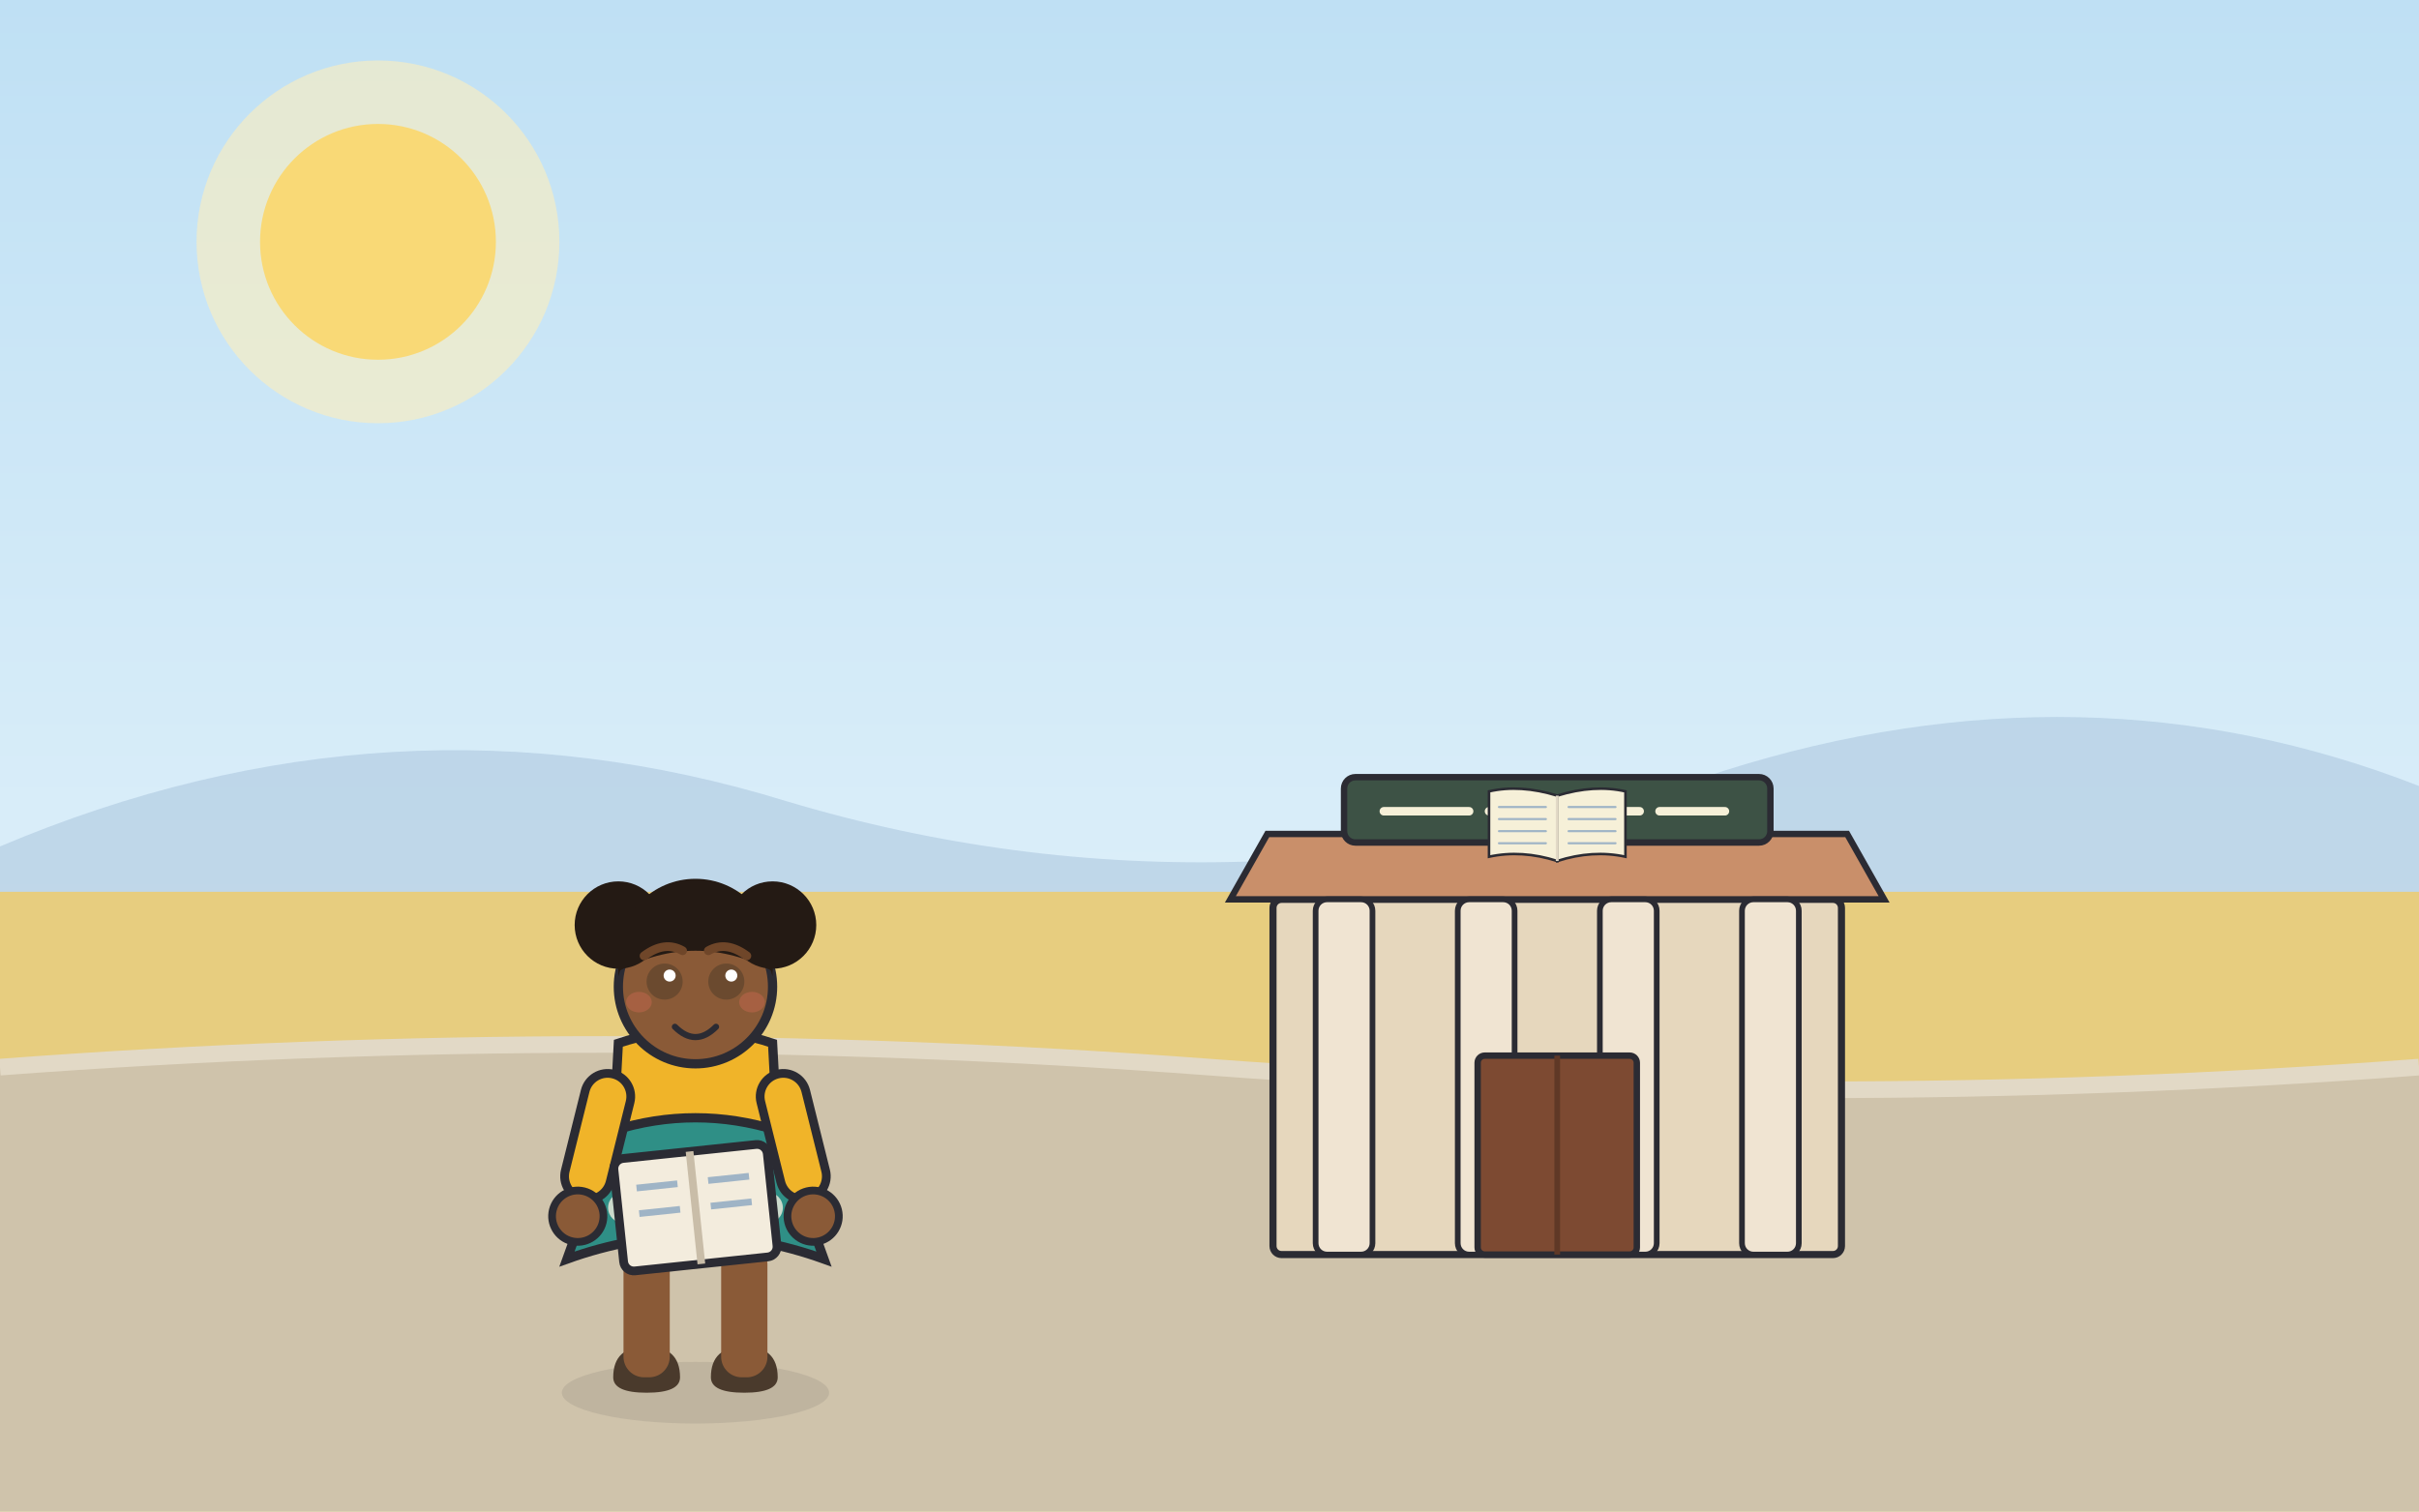
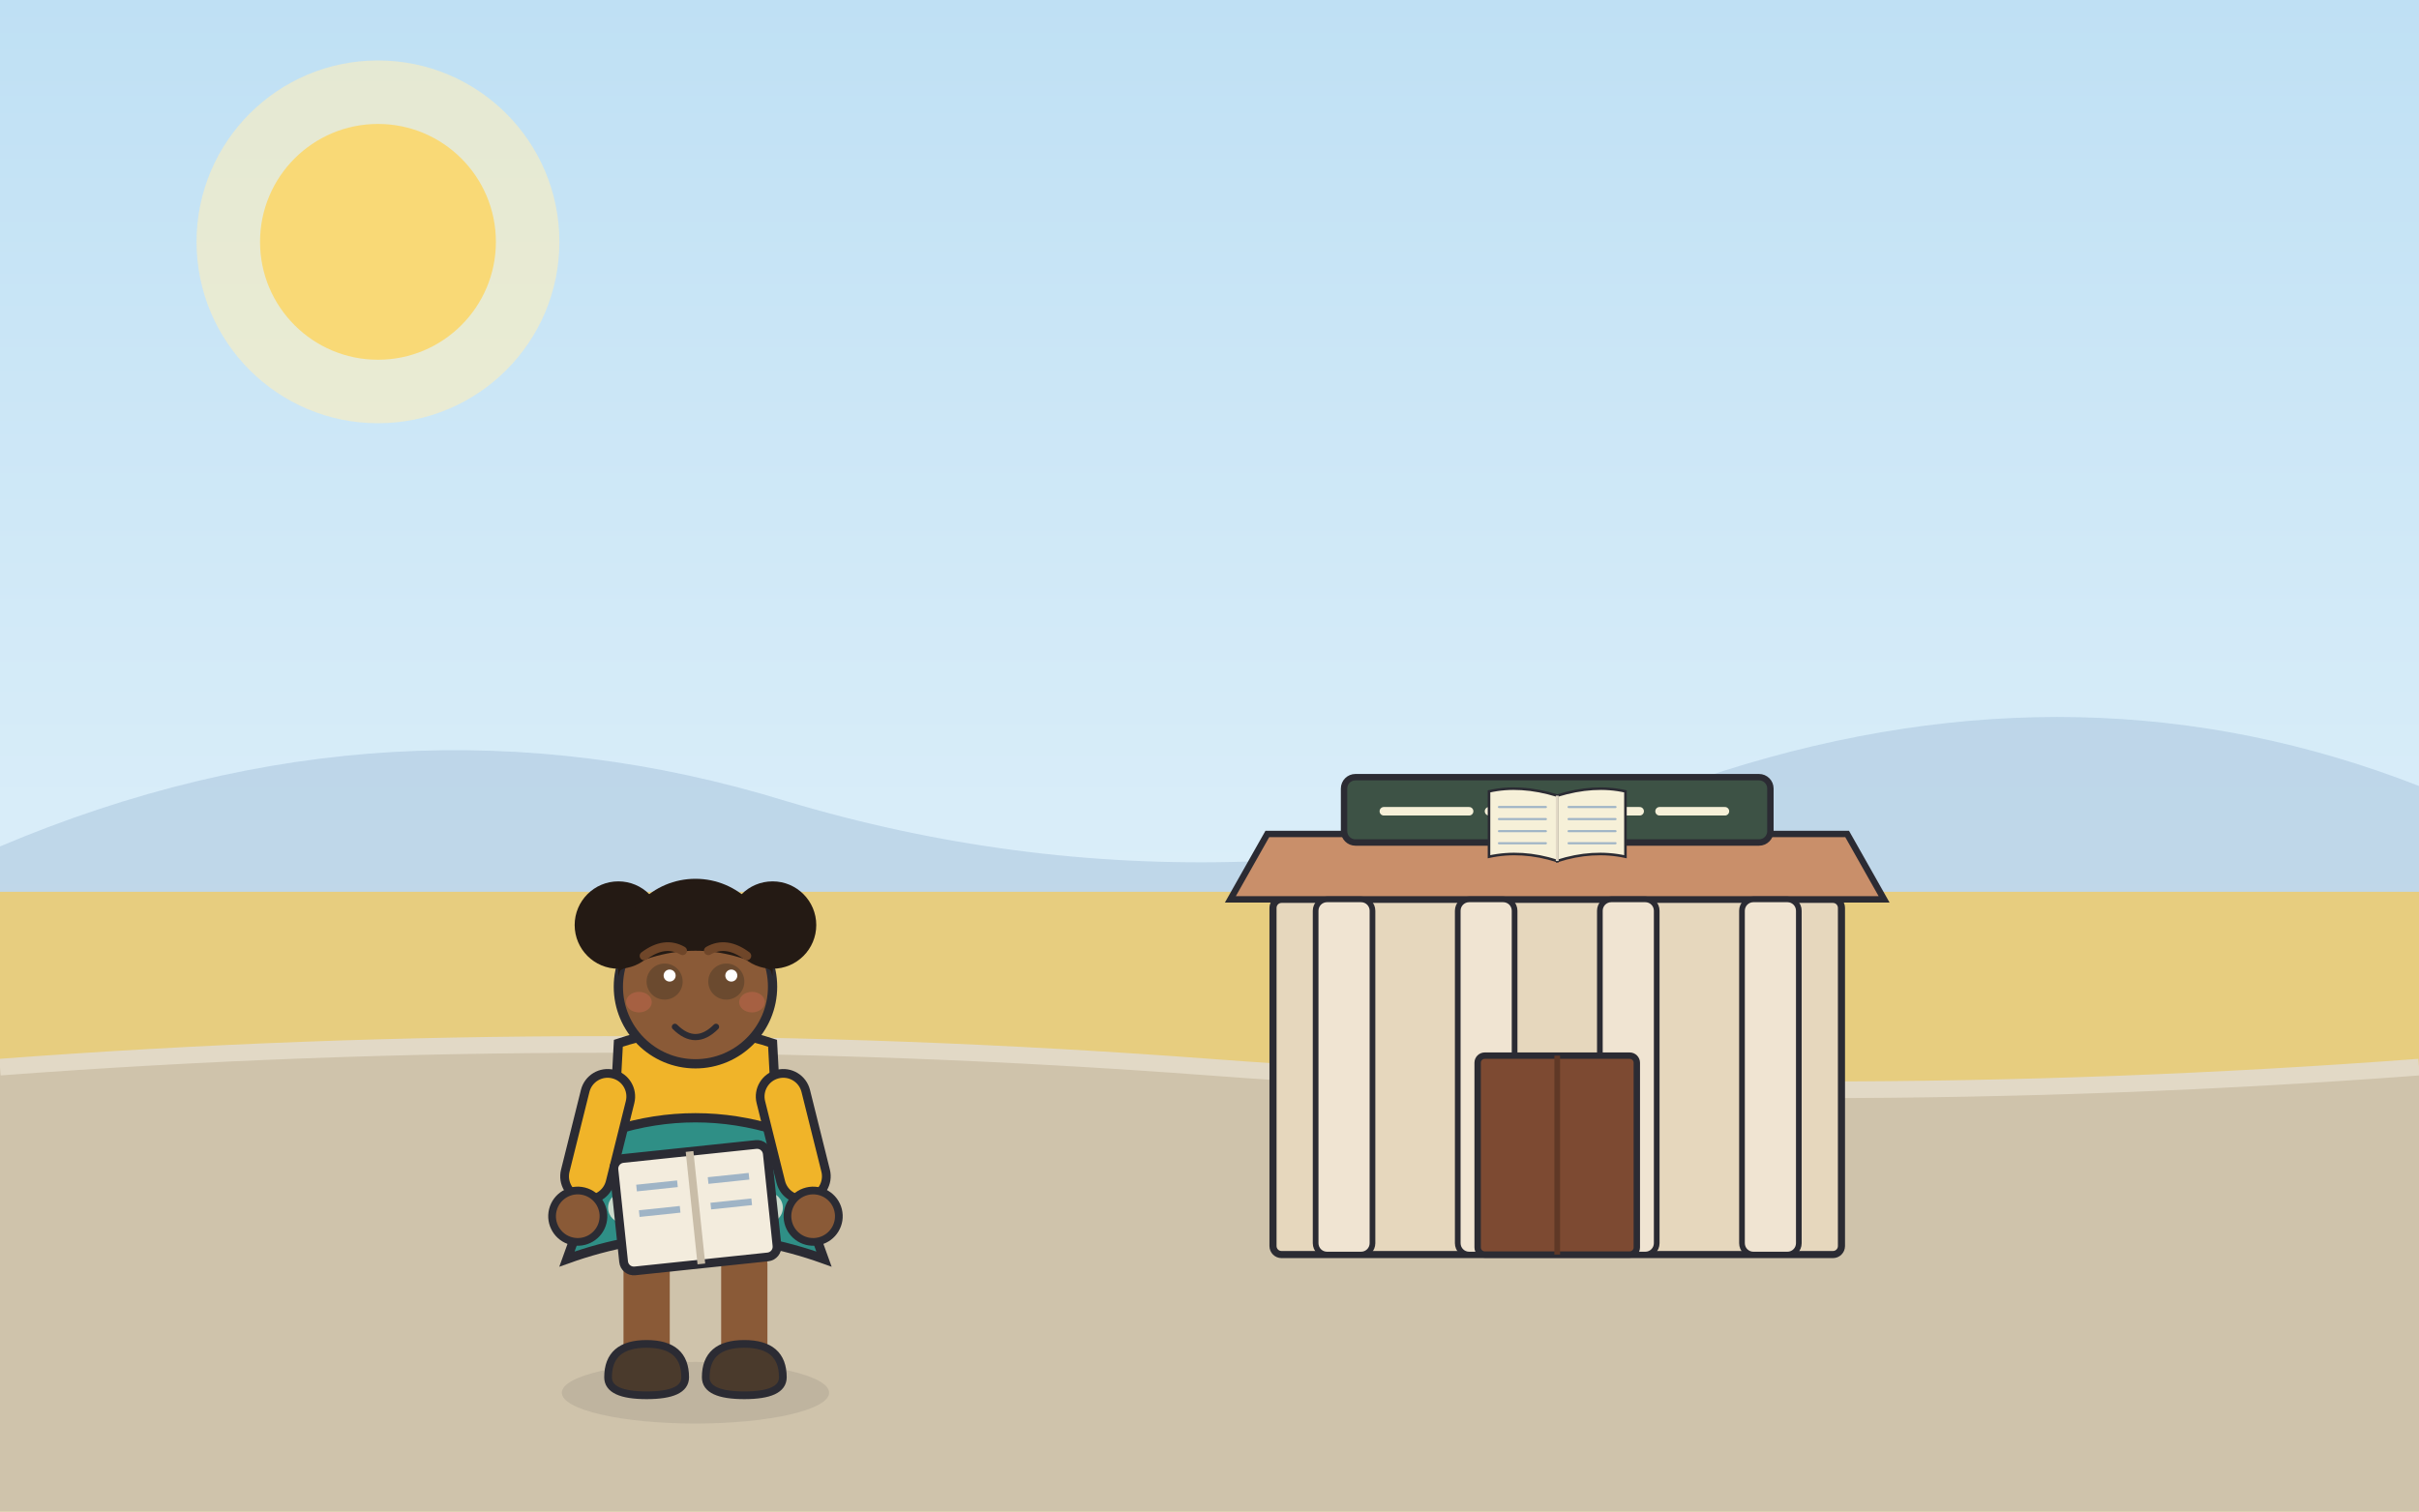
<svg xmlns="http://www.w3.org/2000/svg" viewBox="0 0 1600 1000" role="img">
  <style>
@media (prefers-reduced-motion: no-preference) {
  .anim-idle { animation: idle 3.8s ease-in-out infinite alternate; }
  @keyframes idle { from { transform: translateY(0); } to { transform: translateY(-6px); } }
  .anim-tail { transform-box: fill-box; transform-origin: 100% 20%; animation: tail 2.6s ease-in-out infinite alternate; }
  @keyframes tail { from { transform: rotate(-6deg); } to { transform: rotate(8deg); } }
  .anim-blink { transform-box: fill-box; transform-origin: center; animation: blink 5.2s infinite; }
  @keyframes blink { 0%, 93%, 100% { transform: scaleY(1); } 95%, 97% { transform: scaleY(0.12); } }
  .anim-glow { transform-box: fill-box; transform-origin: center; animation: glow 4.2s ease-in-out infinite alternate; }
  @keyframes glow { from { transform: scale(1); opacity: 0.5; } to { transform: scale(1.08); opacity: 0.75; } }
  .anim-shimmer { animation: shimmer 5s ease-in-out infinite alternate; }
  @keyframes shimmer { from { opacity: 0.62; } to { opacity: 0.92; } }
  .anim-grass { transform-box: fill-box; transform-origin: 50% 100%; animation: sway 3.2s ease-in-out infinite alternate; }
  .anim-canopy { transform-box: fill-box; transform-origin: 50% 100%; animation: sway 5.6s ease-in-out infinite alternate; }
  @keyframes sway { from { transform: rotate(-1.8deg); } to { transform: rotate(2.2deg); } }
  .anim-rain { animation: rainfall 1.15s linear infinite; }
  @keyframes rainfall { from { transform: translateY(-32px); opacity: 0.85; } 75% { opacity: 0.55; } to { transform: translateY(72px); opacity: 0; } }
  .anim-ripple { transform-box: fill-box; transform-origin: center; animation: ripple 3.4s ease-in-out infinite alternate; }
  @keyframes ripple { from { transform: scale(1); opacity: 0.8; } to { transform: scale(1.18); opacity: 0.55; } }
  .anim-drip { animation: drip 1s ease-in infinite; }
  @keyframes drip { from { transform: translateY(-12px); opacity: 0.95; } to { transform: translateY(28px); opacity: 0; } }
  .anim-flow { stroke-dasharray: 26 20; animation: flow 0.8s linear infinite; }
  @keyframes flow { from { stroke-dashoffset: 0; } to { stroke-dashoffset: -46; } }
  .anim-splash { transform-box: fill-box; transform-origin: 50% 100%; animation: splashPulse 1.7s ease-in-out infinite alternate; }
  @keyframes splashPulse { from { transform: scale(0.97); } to { transform: scale(1.05); } }
  .anim-strain { transform-box: fill-box; transform-origin: center; animation: strain 0.9s ease-in-out infinite alternate; }
  @keyframes strain { from { transform: translateX(-5px); } to { transform: translateX(4px); } }
  .anim-float { transform-box: fill-box; transform-origin: center; animation: floaty 2.6s ease-in-out infinite alternate; }
  @keyframes floaty { from { transform: translateY(0) scale(1); } to { transform: translateY(-12px) scale(1.08); } }
  .anim-wave { animation: wave 2.4s ease-in-out infinite; opacity: 0; }
  @keyframes wave { 0% { opacity: 0; } 30% { opacity: 0.9; } 60%, 100% { opacity: 0; } }
  .anim-cloud { animation: cloudDrift 9s ease-in-out infinite alternate; }
  @keyframes cloudDrift { from { transform: translateX(-18px); } to { transform: translateX(22px); } }
  .tap-target { cursor: pointer; }
  .tap-target.tap-play { transform-box: fill-box; transform-origin: 50% 85%; animation: tapWiggle 0.7s ease-in-out; }
  .tap-target[data-tap="puddle"].tap-play { transform-origin: center; animation: tapSplash 0.85s ease-out; }
  .tap-target[data-tap="sun"].tap-play { transform-origin: center; animation: tapPulse 0.6s ease-in-out; }
  .tap-target[data-tap="tree"].tap-play { transform-origin: 50% 100%; animation: tapShake 0.7s ease-in-out; }
  @keyframes tapWiggle { 0% { transform: rotate(0); } 25% { transform: rotate(-4deg) scale(1.03); } 55% { transform: rotate(3deg) scale(1.04); } 80% { transform: rotate(-1.5deg); } 100% { transform: rotate(0); } }
  @keyframes tapSplash { 0% { transform: scale(1); } 40% { transform: scale(1.06, 0.94); } 70% { transform: scale(0.97, 1.03); } 100% { transform: scale(1); } }
  @keyframes tapPulse { 0% { transform: scale(1); } 50% { transform: scale(1.12); } 100% { transform: scale(1); } }
  @keyframes tapShake { 0% { transform: rotate(0); } 20% { transform: rotate(2.4deg); } 45% { transform: rotate(-2deg); } 70% { transform: rotate(1.2deg); } 100% { transform: rotate(0); } }
  .tap-burst { opacity: 0; }
  .tap-target.tap-play .tap-burst { opacity: 1; }
  .tap-target.tap-play .tap-burst circle { animation: burstUp 0.6s ease-out forwards; }
  @keyframes burstUp { from { transform: translateY(0); opacity: 0.95; } to { transform: translateY(-90px); opacity: 0; } }
}
</style>
  <defs>
    <linearGradient id="sky" x1="0" y1="0" x2="0" y2="1">
      <stop offset="0" stop-color="#bfe0f4" />
      <stop offset="1" stop-color="#eef8fd" />
    </linearGradient>
  </defs>
  <rect width="1600" height="1000" fill="url(#sky)" />
  <g class="tap-target" data-tap="sun">
    <circle class="anim-glow" cx="250" cy="160" r="120" fill="#fdeebc" opacity="0.6" />
    <circle cx="250" cy="160" r="78" fill="#f9d976" />
  </g>
  <path d="M 0 560 q 260 -110 520 -30 q 300 90 620 -20 q 240 -76 460 10 L 1600 640 L 0 640 Z" fill="#a9c4dd" opacity="0.55" />
  <rect x="0" y="590" width="1600" height="410" fill="#e7cd7f" />
  <path d="M 0 706 q 400 -30 800 0 q 400 30 800 0 L 1600 1000 L 0 1000 Z" fill="#cfc3ab" />
  <path d="M 0 706 q 400 -30 800 0 q 400 30 800 0" stroke="#e2d9c6" stroke-width="11" fill="none" />
  <g transform="translate(1030 830) scale(0.94)">
    <rect x="-200" y="-250" width="400" height="250" rx="6" fill="#e6d7bd" stroke="#2b2b33" stroke-width="5" />
    <path d="M -230 -250 h 460 l -26 -46 h -408 z" fill="#c98f6a" stroke="#2b2b33" stroke-width="4.5" />
    <rect x="-170" y="-250" width="40" height="250" rx="8" fill="#f0e4d2" stroke="#2b2b33" stroke-width="4" />
    <rect x="-70" y="-250" width="40" height="250" rx="8" fill="#f0e4d2" stroke="#2b2b33" stroke-width="4" />
    <rect x="30" y="-250" width="40" height="250" rx="8" fill="#f0e4d2" stroke="#2b2b33" stroke-width="4" />
    <rect x="130" y="-250" width="40" height="250" rx="8" fill="#f0e4d2" stroke="#2b2b33" stroke-width="4" />
    <rect x="-56" y="-140" width="112" height="140" rx="5" fill="#7d4a32" stroke="#2b2b33" stroke-width="4.5" />
    <path d="M 0 -140 v 140" stroke="#5f3826" stroke-width="4" />
    <rect x="-150" y="-336" width="300" height="46" rx="8" fill="#3d5245" stroke="#2b2b33" stroke-width="4.5" />
    <path d="M -122 -312 h 60 M -48 -312 h 40 M 6 -312 h 52 M 72 -312 h 46" stroke="#f6f0d8" stroke-width="6" stroke-linecap="round" />
    <g transform="translate(0 -300) scale(0.5)">
      <g transform="translate(0 0) scale(1)">
        <path d="M 0 -46 q -52 -16 -96 -6 l 0 92 q 46 -10 96 6 z" fill="#f6f0d8" stroke="#2b2b33" stroke-width="3.6" />
        <path d="M 0 -46 q 52 -16 96 -6 l 0 92 q -46 -10 -96 6 z" fill="#f6f0d8" stroke="#2b2b33" stroke-width="3.6" />
        <path d="M -16 -30 h -66" stroke="#9fb4c6" stroke-width="3" stroke-linecap="round" />
        <path d="M -16 -13 h -66" stroke="#9fb4c6" stroke-width="3" stroke-linecap="round" />
        <path d="M -16 4 h -66" stroke="#9fb4c6" stroke-width="3" stroke-linecap="round" />
        <path d="M -16 21 h -66" stroke="#9fb4c6" stroke-width="3" stroke-linecap="round" />
        <path d="M 16 -30 h 66" stroke="#9fb4c6" stroke-width="3" stroke-linecap="round" />
        <path d="M 16 -13 h 66" stroke="#9fb4c6" stroke-width="3" stroke-linecap="round" />
        <path d="M 16 4 h 66" stroke="#9fb4c6" stroke-width="3" stroke-linecap="round" />
        <path d="M 16 21 h 66" stroke="#9fb4c6" stroke-width="3" stroke-linecap="round" />
        <path d="M 0 -46 v 92" stroke="#e2d9c6" stroke-width="4" />
      </g>
    </g>
  </g>
  <g transform="translate(460 918) scale(1.7 1.7)">
    <ellipse cx="0" cy="2" rx="52" ry="12" fill="#2b2b33" opacity="0.10" />
    <g class="tap-target" data-figure="amal" data-tap="amal" data-mood="happy">
      <g class="anim-idle" style="animation-delay:0.92s">
-         <path d="M -32 -4 q 0 -12 13 -12 q 13 0 13 12 q 0 6 -13 6 q -13 0 -13 -6 z" fill="#4a3a2c" />
-         <path d="M 6 -4 q 0 -12 13 -12 q 13 0 13 12 q 0 6 -13 6 q -13 0 -13 -6 z" fill="#4a3a2c" />
        <rect x="-28" y="-56" width="18" height="52" rx="8" fill="#8a5a37" />
        <rect x="10" y="-56" width="18" height="52" rx="8" fill="#8a5a37" />
+         <path d="M -34 -4 q 0 -13 15 -13 q 15 0 15 13 q 0 7 -15 7 q -15 0 -15 -7 z" fill="#4a3a2c" stroke="#2b2b33" stroke-width="3" />
+         <path d="M 4 -4 q 0 -13 15 -13 q 15 0 15 13 q 0 7 -15 7 q -15 0 -15 -7 z" fill="#4a3a2c" stroke="#2b2b33" stroke-width="3" />
        <path d="M -34 -60 q 34 -12 68 0 l -4 -74 q -30 -10 -60 0 z" fill="#f0b429" stroke="#2b2b33" stroke-width="3.6" />
        <path d="M -50 -50 q 50 -18 100 0 l -18 -50 q -32 -10 -64 0 z" fill="#2f8f86" stroke="#2b2b33" stroke-width="3.6" />
        <circle cx="-28" cy="-70" r="6" fill="#f3ecdd" opacity="0.8" />
        <circle cx="0" cy="-70" r="6" fill="#f3ecdd" opacity="0.8" />
        <circle cx="28" cy="-70" r="6" fill="#f3ecdd" opacity="0.8" />
        <g transform="translate(-32 -122) rotate(14)">
          <rect x="-9" y="0" width="18" height="50" rx="9" fill="#f0b429" stroke="#2b2b33" stroke-width="3.4" />
          <circle cx="0" cy="57" r="10" fill="#8a5a37" stroke="#2b2b33" stroke-width="3" />
        </g>
        <g transform="translate(32 -122) rotate(-14)">
          <rect x="-9" y="0" width="18" height="50" rx="9" fill="#f0b429" stroke="#2b2b33" stroke-width="3.4" />
          <circle cx="0" cy="57" r="10" fill="#8a5a37" stroke="#2b2b33" stroke-width="3" />
        </g>
        <g transform="translate(0 -76)">
          <g transform="translate(0 6) rotate(-6)">
            <rect x="-30" y="-22" width="60" height="44" rx="4" fill="#f3ecdd" stroke="#2b2b33" stroke-width="3.4" />
            <path d="M 0 -22 v 44" stroke="#c9bda8" stroke-width="3" />
            <path d="M -22 -10 h 16 M -22 0 h 16 M 6 -10 h 16 M 6 0 h 16" stroke="#9fb4c6" stroke-width="2.6" />
          </g>
        </g>
        <g transform="translate(0 -156)">
          <circle cx="0" cy="0" r="30" fill="#8a5a37" stroke="#2b2b33" stroke-width="3.6" />
          <circle cx="-30" cy="-24" r="17" fill="#241a14" />
          <circle cx="30" cy="-24" r="17" fill="#241a14" />
          <path d="M -30 -6 a 30 30 0 0 1 60 0 q -30 -16 -60 0 z" fill="#241a14" />
          <path d="M -30 -4 a 31 31 0 0 1 60 0 l 0 -8 a 30 30 0 0 0 -60 0 z" fill="#241a14" />
          <path d="M -30 2 a 30 30 0 0 0 60 0" fill="none" />
          <g transform="translate(-12 -2)">
            <g class="anim-blink">
              <circle cx="0" cy="0" r="7.02" fill="#6b4a2f" />
              <circle cx="1.95" cy="-2.34" r="2.34" fill="#fff" />
            </g>
          </g>
          <g transform="translate(12 -2)">
            <g class="anim-blink">
              <circle cx="0" cy="0" r="7.02" fill="#6b4a2f" />
              <circle cx="1.95" cy="-2.34" r="2.34" fill="#fff" />
            </g>
          </g>
          <path d="M -20 -12 q 8 -6 15 -2 M 20 -12 q -8 -6 -15 -2" stroke="#6f4629" stroke-width="3.4" fill="none" stroke-linecap="round" />
          <g transform="translate(0 14)">
            <path d="M -8 1.6 q 8 8 16 0" stroke="#2b2b33" stroke-width="2.4" fill="none" stroke-linecap="round" />
          </g>
          <ellipse cx="-22" cy="6" rx="5" ry="4" fill="#e8705c" opacity="0.30" />
          <ellipse cx="22" cy="6" rx="5" ry="4" fill="#e8705c" opacity="0.30" />
        </g>
      </g>
    </g>
  </g>
</svg>
